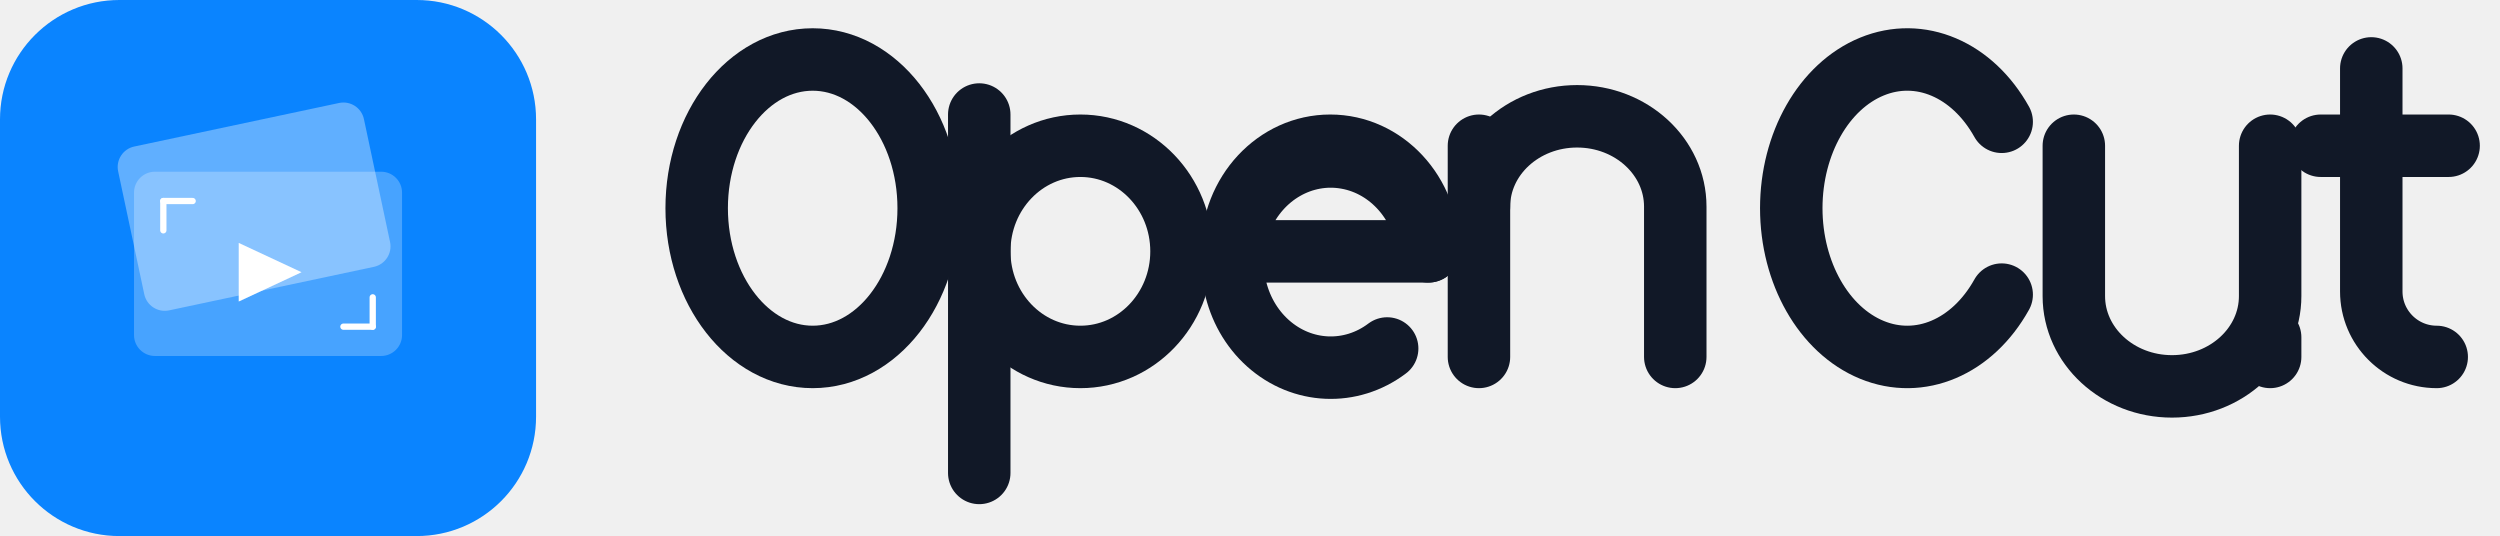
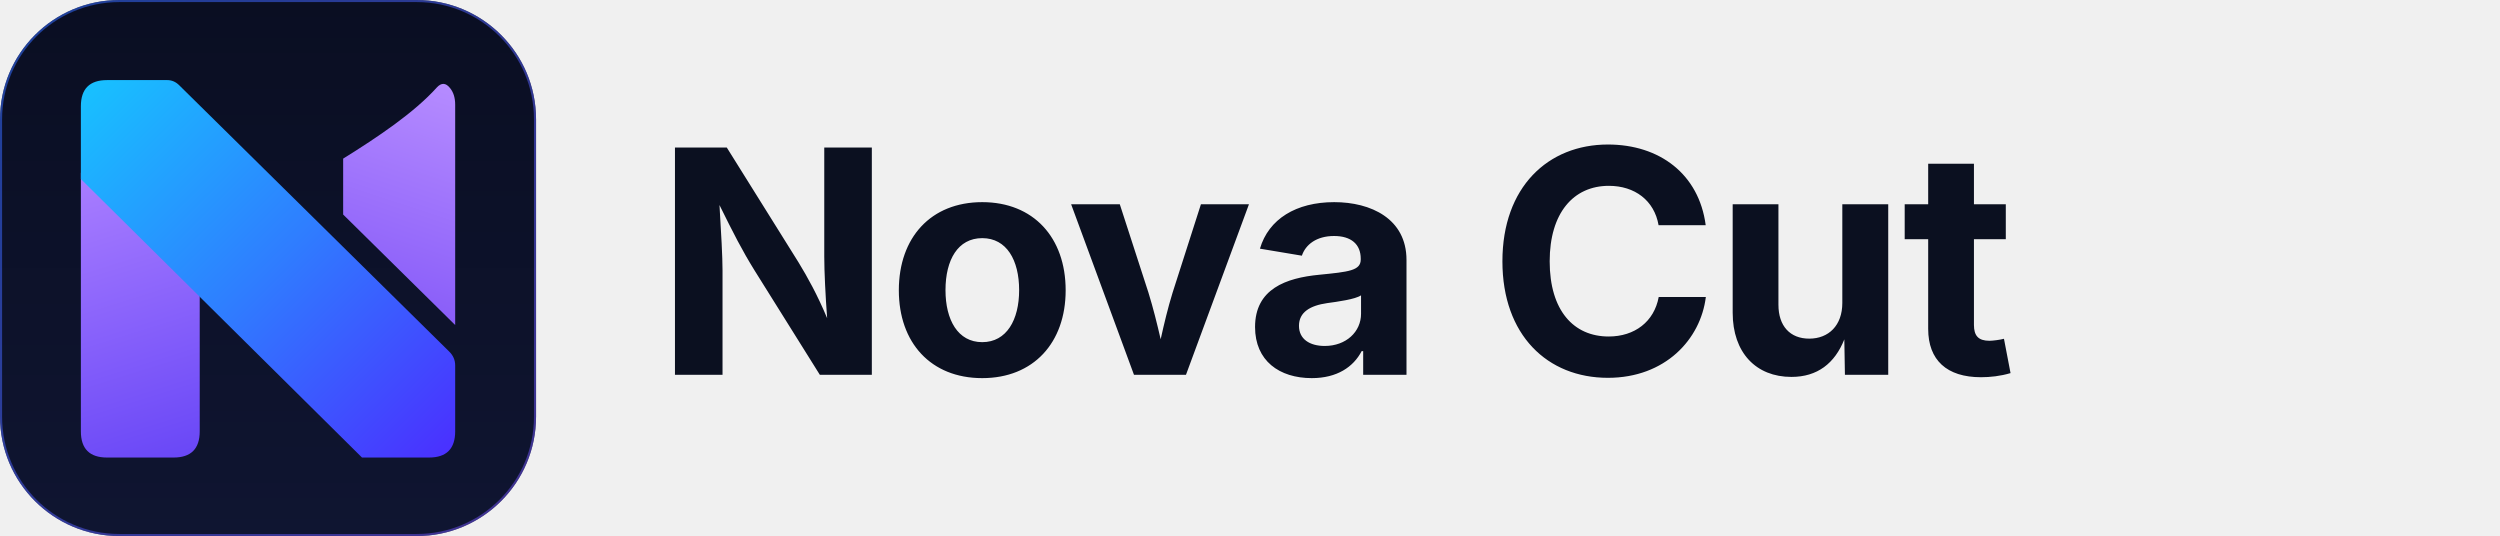
- <svg xmlns="http://www.w3.org/2000/svg" viewBox="0 0 1681 360" width="1681" height="360" role="img" aria-label="Open Cut">
+ <svg xmlns="http://www.w3.org/2000/svg" viewBox="0 0 1681 360" width="1681" height="360" role="img" aria-label="Nova Cut">
  <g transform="scale(0.352)">
-     <rect width="1024" height="1024" rx="228" fill="#0A84FF" />
-     <g transform="translate(512, 520)" fill="#FFFFFF">
-       <rect x="-240" y="-288" width="480" height="320" rx="40" opacity="0.35" transform="rotate(-12)" />
-       <rect x="-256" y="-192" width="512" height="352" rx="40" opacity="0.25" />
-       <path d="M-56,-56 L-56,56 L64,0 Z" />
-       <g fill="none" stroke="#FFFFFF" stroke-width="12" stroke-linecap="round">
-         <line x1="-200" y1="-136" x2="-200" y2="-80" />
-         <line x1="-200" y1="-136" x2="-144" y2="-136" />
-         <line x1="200" y1="104" x2="200" y2="48" />
-         <line x1="200" y1="104" x2="144" y2="104" />
-       </g>
+     <defs>
+       <linearGradient id="t" x1="0" y1="0" x2="0" y2="1">
+         <stop offset="0" stop-color="#0A0E22" />
+         <stop offset="1" stop-color="#0F1531" />
+       </linearGradient>
+       <linearGradient id="edge" x1="0" y1="0" x2="1" y2="1">
+         <stop offset="0" stop-color="#2D6BFF" />
+         <stop offset="1" stop-color="#6B4BE0" />
+       </linearGradient>
+       <linearGradient id="ga" gradientUnits="userSpaceOnUse" x1="153" y1="153" x2="868" y2="874">
+         <stop offset="0" stop-color="#17C3FF" />
+         <stop offset="0.5" stop-color="#2F7DFF" />
+         <stop offset="1" stop-color="#4B2EFF" />
+       </linearGradient>
+       <linearGradient id="gb" gradientUnits="userSpaceOnUse" x1="153" y1="342" x2="320" y2="874">
+         <stop offset="0" stop-color="#A87DFF" />
+         <stop offset="1" stop-color="#6A48F7" />
+       </linearGradient>
+       <linearGradient id="gc" gradientUnits="userSpaceOnUse" x1="850" y1="165" x2="700" y2="620">
+         <stop offset="0" stop-color="#B58BFF" />
+         <stop offset="1" stop-color="#8458F8" />
+       </linearGradient>
+     </defs>
+     <rect width="1024" height="1024" rx="228" fill="url(#t)" />
+     <rect x="2" y="2" width="1020" height="1020" rx="226" fill="none" stroke="url(#edge)" stroke-width="4" opacity="0.55" />
+     <g transform="translate(512 513.5) scale(1) translate(-510.5 -513.5)">
+       <path d="M654,303 C720,262 790,215 833,167 Q846,153 858,168 Q868,180 868,200 V620.9 L654,409.8 Z" fill="url(#gc)" />
+       <path d="M153,330 L380,557 V824 Q380,874 330,874 H203 Q153,874 153,824 Z" fill="url(#gb)" />
+       <path d="M203,153 H318 Q331,153 341,163 L857,672 Q868,683 868,698 V824 Q868,874 818,874 H690 L153,342 V203 Q153,153 203,153 Z" fill="url(#ga)" />
    </g>
  </g>
-   <g transform="translate(468.448 0)" fill="none" stroke="#111827" stroke-width="42" stroke-linecap="round" stroke-linejoin="round">
-     <path d="M0 140a78 100 0 1 0 156 0a78 100 0 1 0 -156 0" />
-     <path d="M190 77V318" />
-     <path d="M190 169a68 71 0 1 0 136 0a68 71 0 1 0 -136 0" />
-     <path d="M360 169h132a66 71 0 1 0 -27.72 65.32" />
-     <path d="M492 169a66 71 0 0 0 -132 0" />
-     <path d="M526 240V98" />
-     <path d="M526 138.92a66 60.72 0 0 1 132 0V240" />
-     <path d="M877.483 81.896A78 100 0 1 0 877.483 198.104" />
-     <path d="M926 98V199.08a66 60.72 0 0 0 132 0V98" />
-     <path d="M1058 226.8V240" />
-     <path d="M1126 46V196a44 44 0 0 0 44 44" />
-     <path d="M1092 98h86" />
-   </g>
+   <text x="440" y="252" font-family="Inter, Segoe UI, system-ui, -apple-system, sans-serif" font-size="210" font-weight="700" letter-spacing="-4" fill="#0B1020">Nova Cut</text>
</svg>
